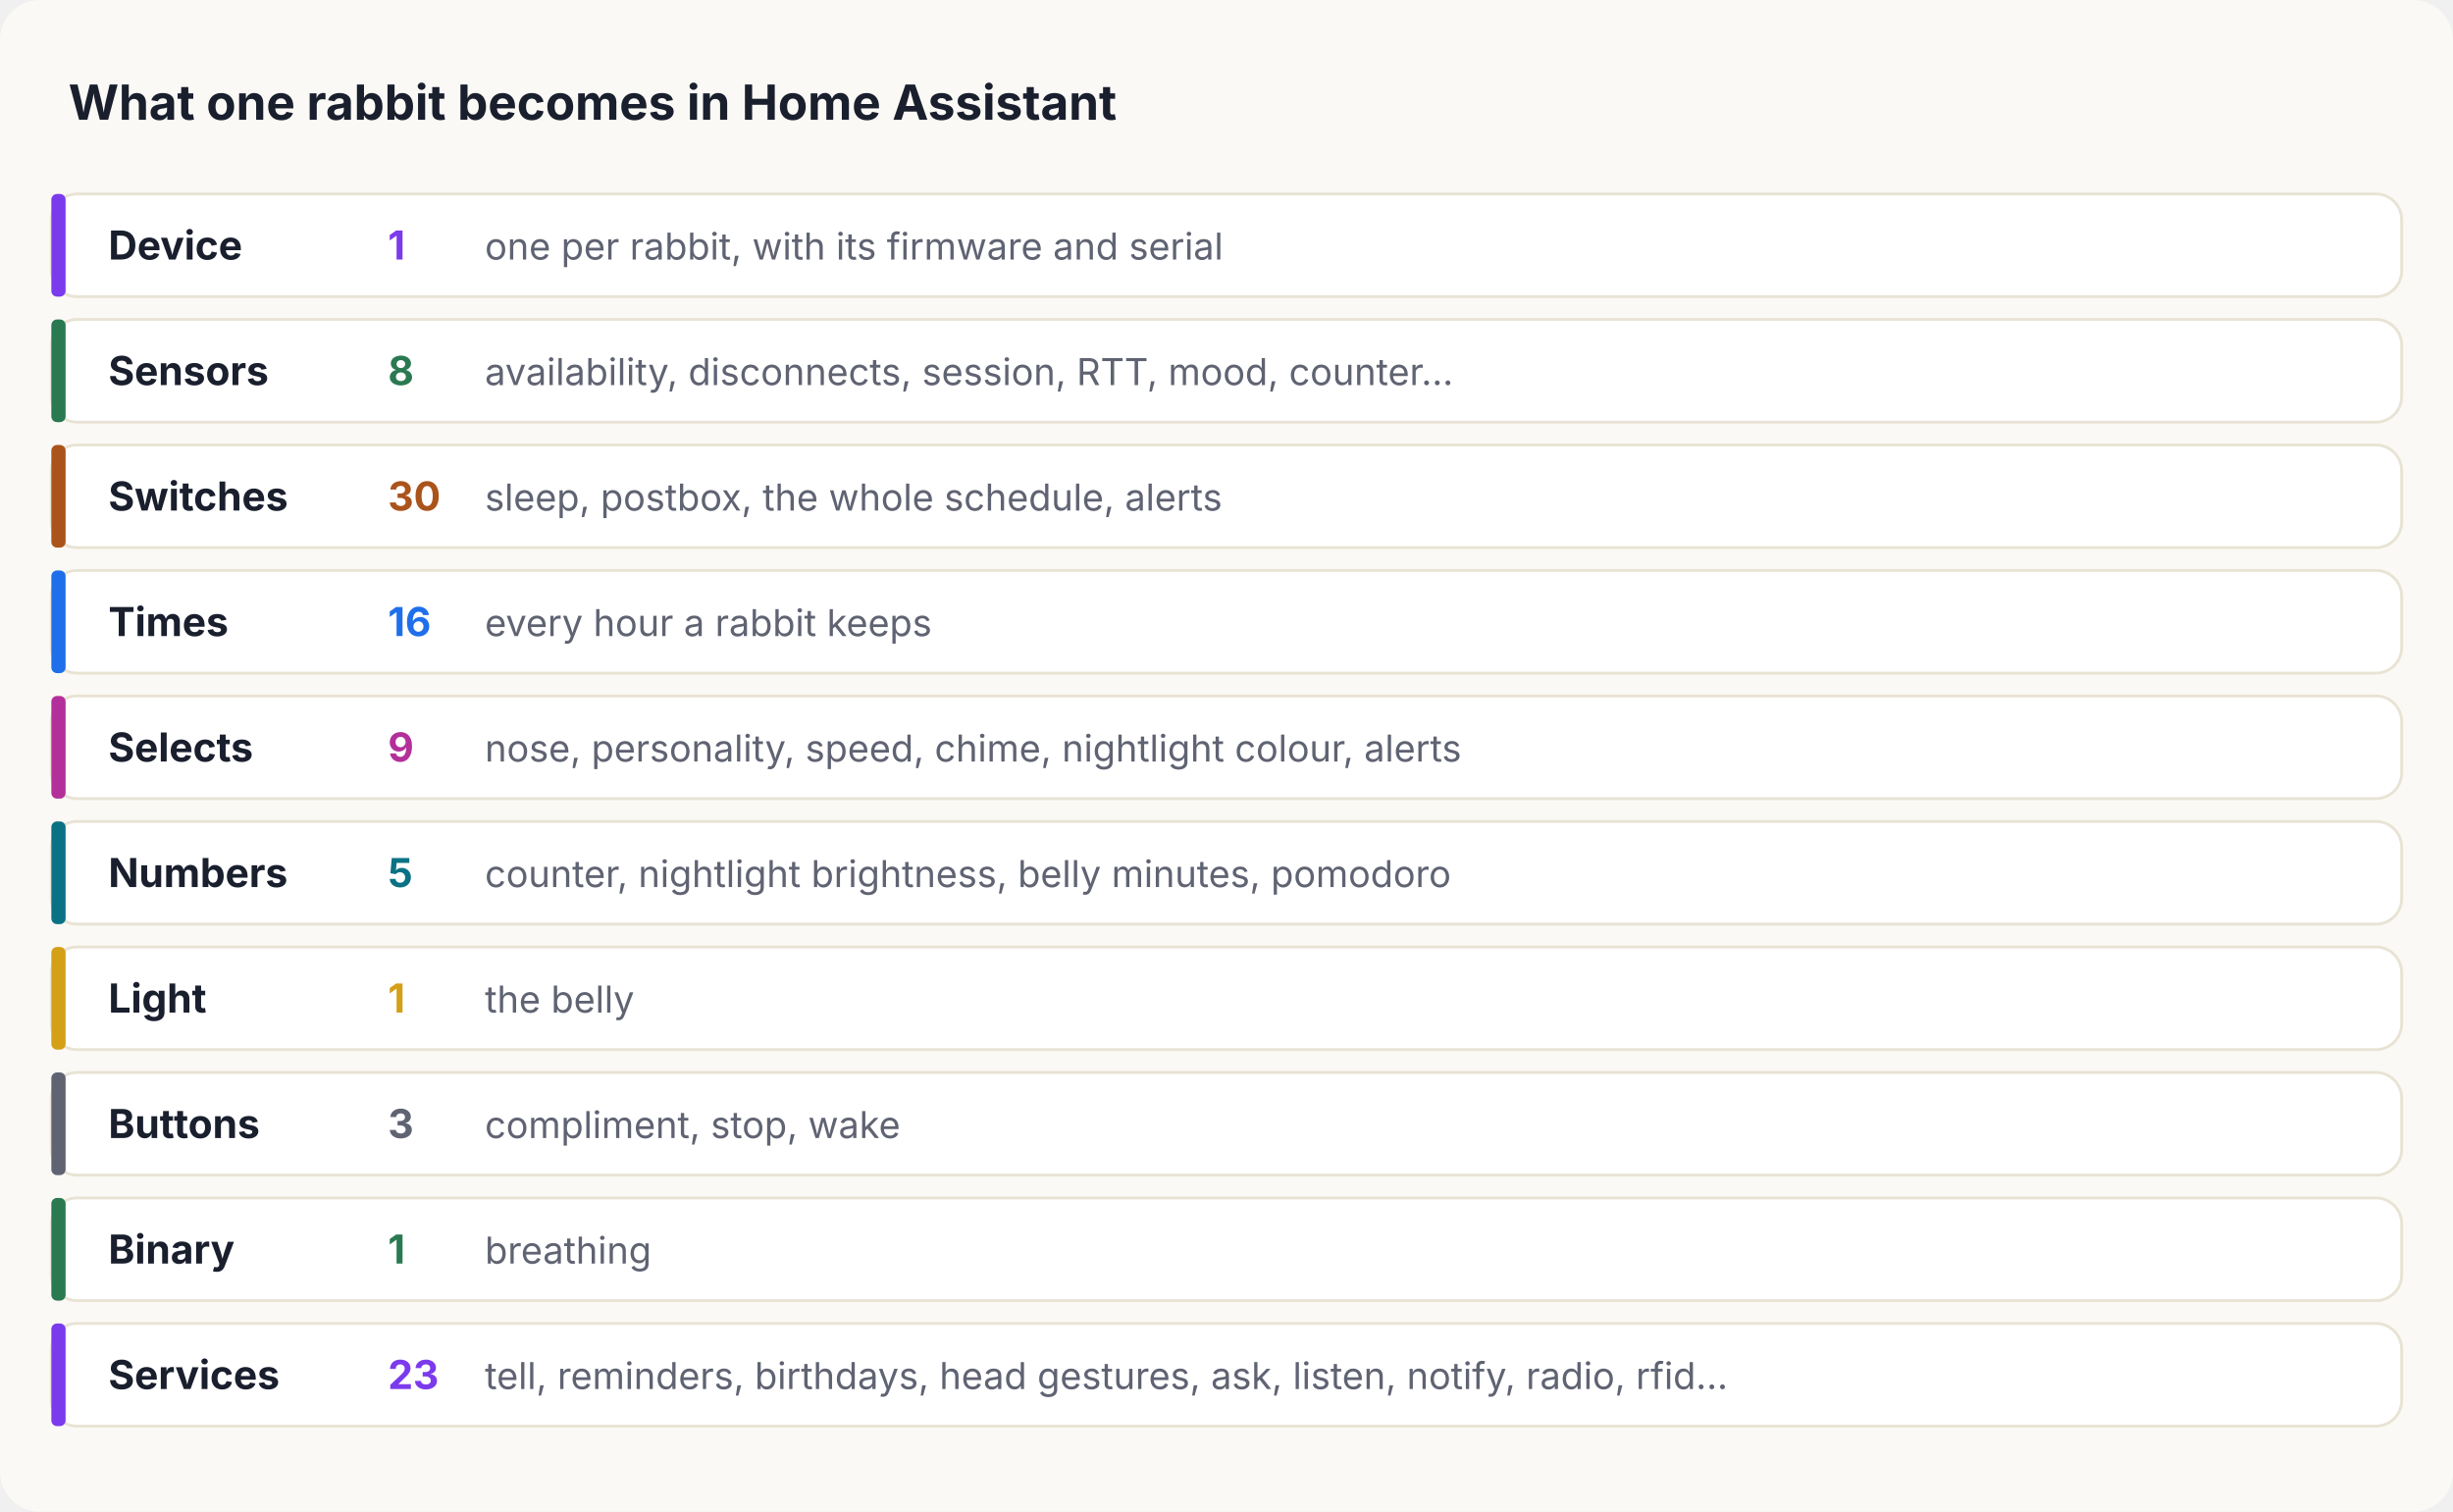
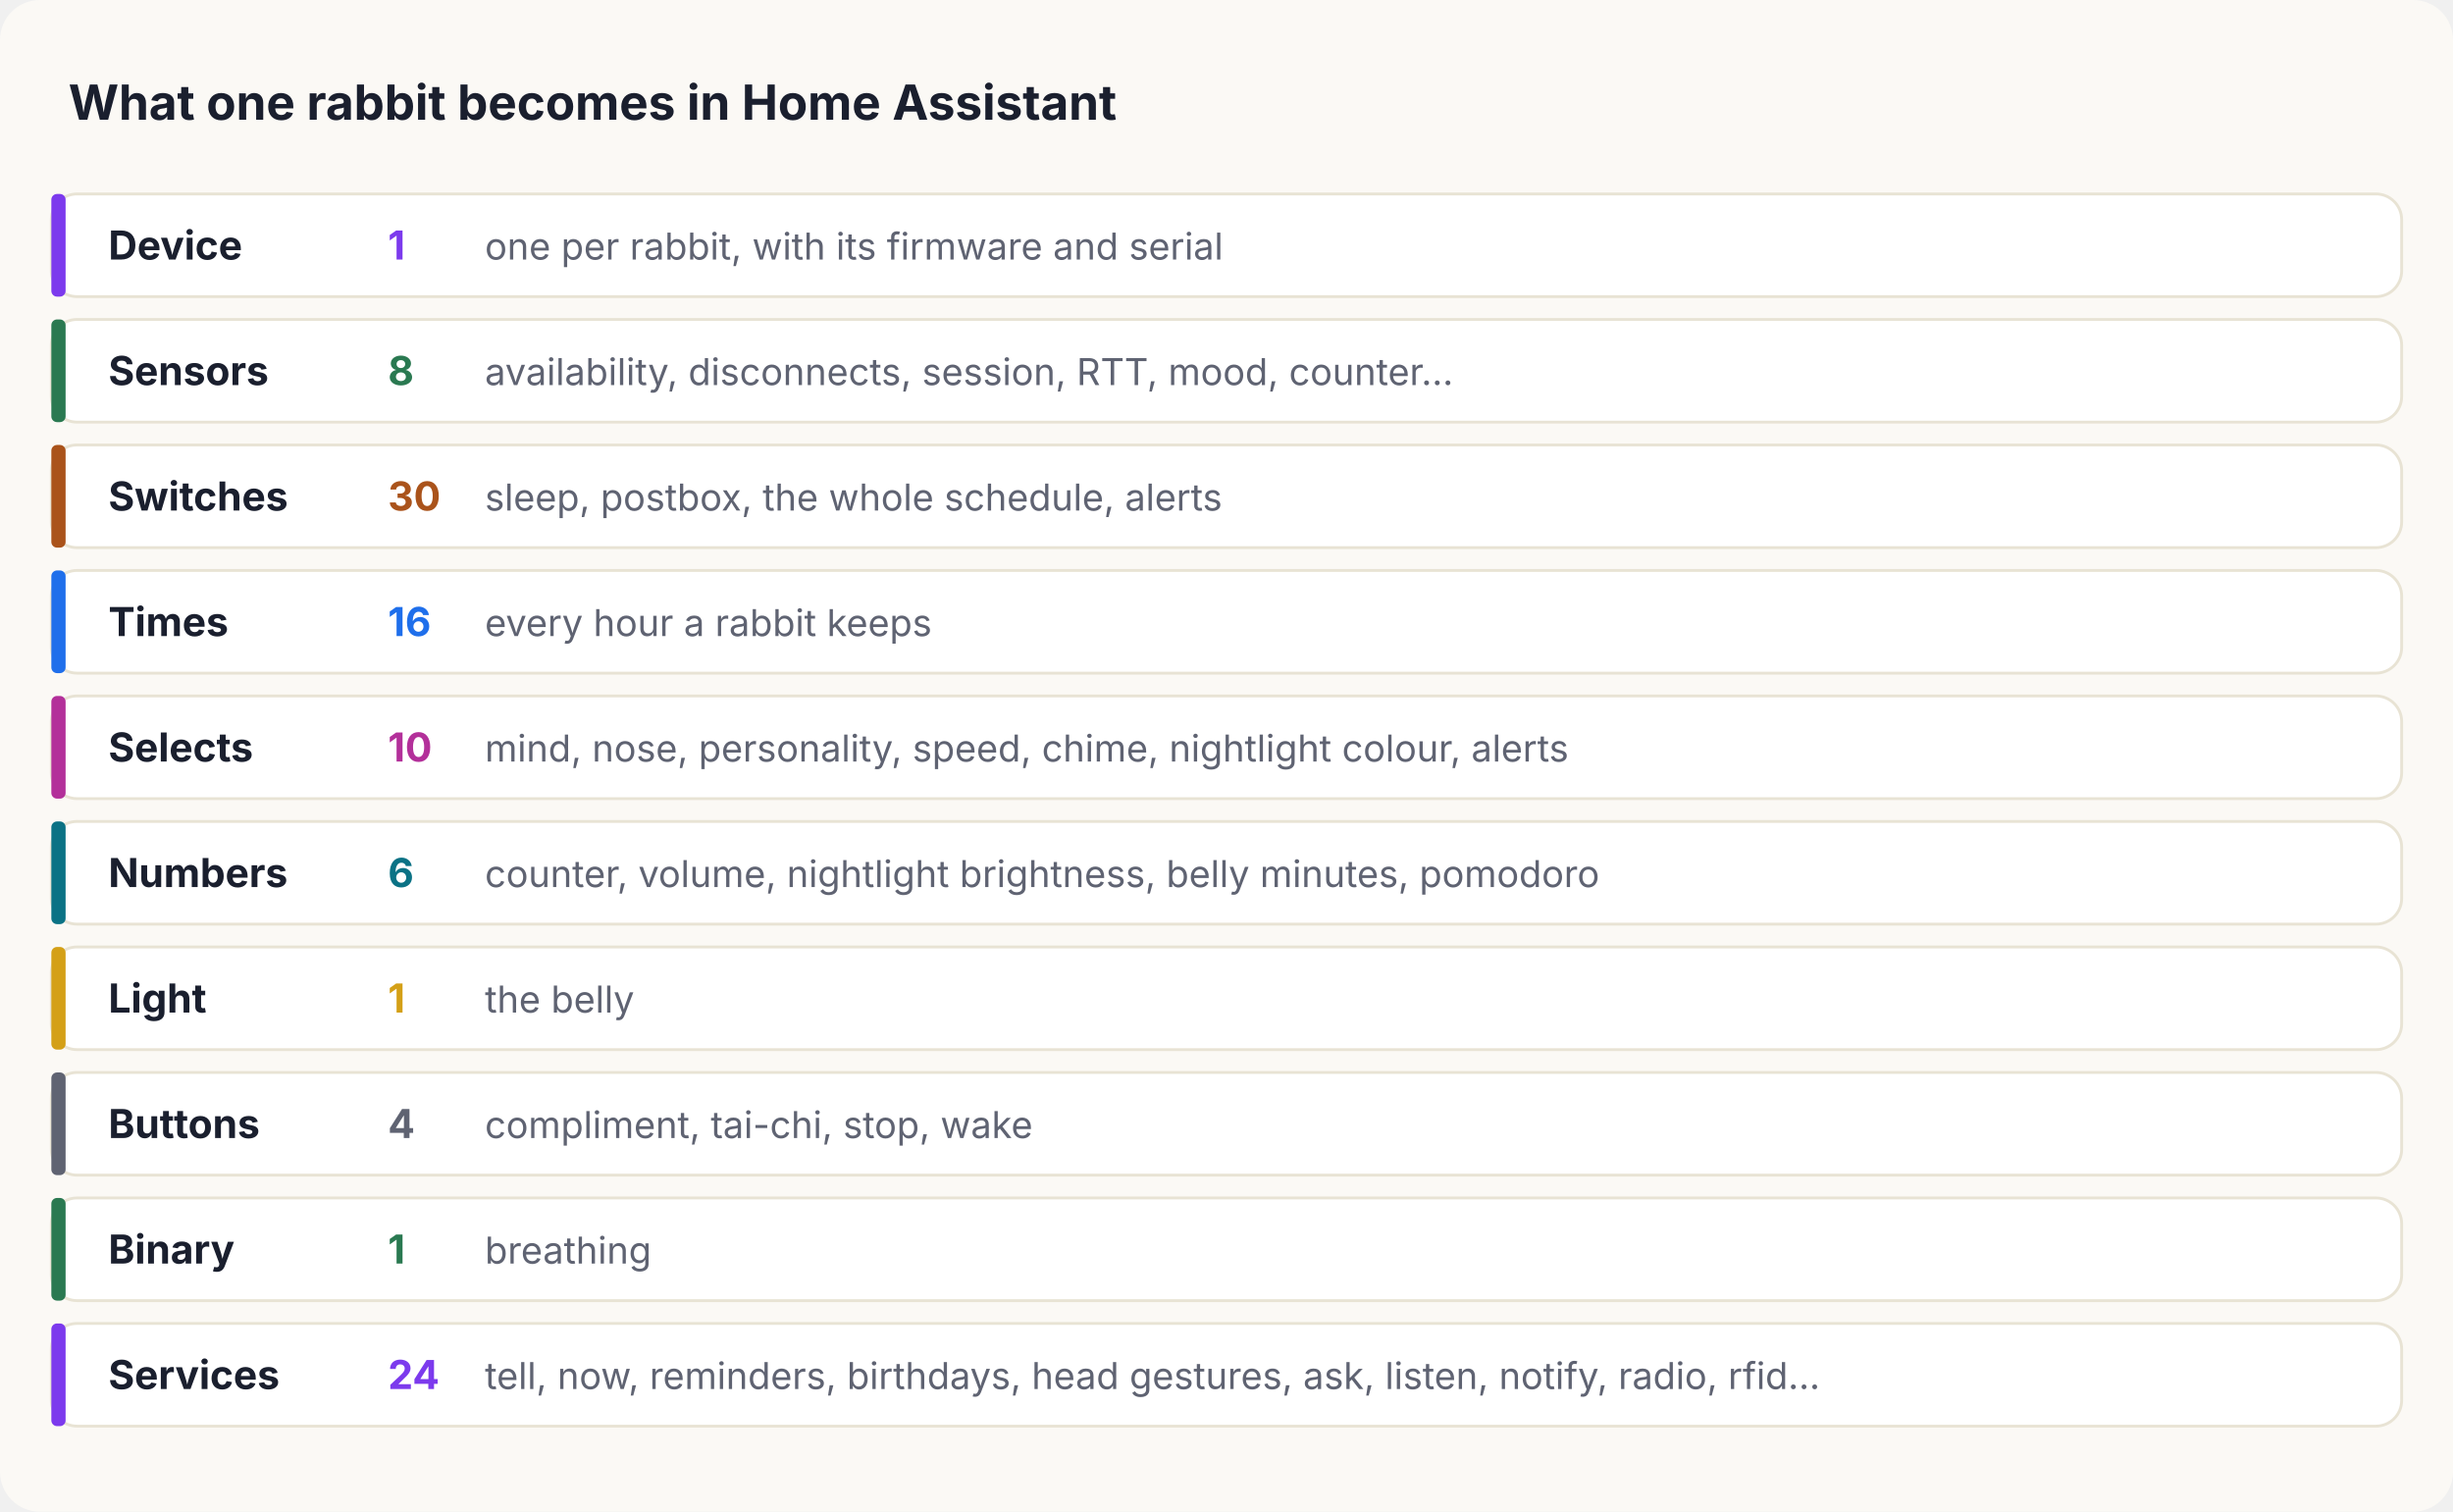
<svg xmlns="http://www.w3.org/2000/svg" width="860" height="530" viewBox="0 0 860 530" font-family="-apple-system,Segoe UI,system-ui,sans-serif">
  <rect width="860" height="530" rx="14" fill="#fbf9f5" />
  <text x="24" y="42" font-size="17" font-weight="700" fill="#1a1f2e">What one rabbit becomes in Home Assistant</text>
  <rect x="18" y="68" width="824" height="36" rx="9" fill="#ffffff" stroke="#e8e3d4" />
  <rect x="18" y="68" width="5" height="36" rx="2" fill="#7c3aed" />
  <text x="38" y="91" font-size="14" font-weight="650" fill="#1a1f2e">Device</text>
  <text x="136" y="91" font-size="14" font-weight="700" fill="#7c3aed">1</text>
  <text x="170" y="91" font-size="13" fill="#5f6372">one per rabbit, with its firmware and serial</text>
  <rect x="18" y="112" width="824" height="36" rx="9" fill="#ffffff" stroke="#e8e3d4" />
  <rect x="18" y="112" width="5" height="36" rx="2" fill="#2a7951" />
  <text x="38" y="135" font-size="14" font-weight="650" fill="#1a1f2e">Sensors</text>
  <text x="136" y="135" font-size="14" font-weight="700" fill="#2a7951">8</text>
  <text x="170" y="135" font-size="13" fill="#5f6372">availability, disconnects, session, RTT, mood, counter…</text>
  <rect x="18" y="156" width="824" height="36" rx="9" fill="#ffffff" stroke="#e8e3d4" />
  <rect x="18" y="156" width="5" height="36" rx="2" fill="#aa531b" />
  <text x="38" y="179" font-size="14" font-weight="650" fill="#1a1f2e">Switches</text>
  <text x="136" y="179" font-size="14" font-weight="700" fill="#aa531b">30</text>
  <text x="170" y="179" font-size="13" fill="#5f6372">sleep, postbox, the whole schedule, alerts</text>
  <rect x="18" y="200" width="824" height="36" rx="9" fill="#ffffff" stroke="#e8e3d4" />
  <rect x="18" y="200" width="5" height="36" rx="2" fill="#1f6feb" />
  <text x="38" y="223" font-size="14" font-weight="650" fill="#1a1f2e">Times</text>
  <text x="136" y="223" font-size="14" font-weight="700" fill="#1f6feb">16</text>
  <text x="170" y="223" font-size="13" fill="#5f6372">every hour a rabbit keeps</text>
  <rect x="18" y="244" width="824" height="36" rx="9" fill="#ffffff" stroke="#e8e3d4" />
  <rect x="18" y="244" width="5" height="36" rx="2" fill="#b3309a" />
  <text x="38" y="267" font-size="14" font-weight="650" fill="#1a1f2e">Selects</text>
-   <text x="136" y="267" font-size="14" font-weight="700" fill="#b3309a">9</text>
-   <text x="170" y="267" font-size="13" fill="#5f6372">nose, personality, speed, chime, nightlight colour, alerts</text>
+   <text x="136" y="267" font-size="14" font-weight="700" fill="#b3309a">10</text>
+   <text x="170" y="267" font-size="13" fill="#5f6372">mind, nose, personality, speed, chime, nightlight colour, alerts</text>
  <rect x="18" y="288" width="824" height="36" rx="9" fill="#ffffff" stroke="#e8e3d4" />
  <rect x="18" y="288" width="5" height="36" rx="2" fill="#0b7285" />
  <text x="38" y="311" font-size="14" font-weight="650" fill="#1a1f2e">Numbers</text>
-   <text x="136" y="311" font-size="14" font-weight="700" fill="#0b7285">5</text>
-   <text x="170" y="311" font-size="13" fill="#5f6372">counter, nightlight brightness, belly minutes, pomodoro</text>
+   <text x="136" y="311" font-size="14" font-weight="700" fill="#0b7285">6</text>
+   <text x="170" y="311" font-size="13" fill="#5f6372">counter, volume, nightlight brightness, belly minutes, pomodoro</text>
  <rect x="18" y="332" width="824" height="36" rx="9" fill="#ffffff" stroke="#e8e3d4" />
  <rect x="18" y="332" width="5" height="36" rx="2" fill="#d4a017" />
  <text x="38" y="355" font-size="14" font-weight="650" fill="#1a1f2e">Light</text>
  <text x="136" y="355" font-size="14" font-weight="700" fill="#d4a017">1</text>
  <text x="170" y="355" font-size="13" fill="#5f6372">the belly</text>
  <rect x="18" y="376" width="824" height="36" rx="9" fill="#ffffff" stroke="#e8e3d4" />
  <rect x="18" y="376" width="5" height="36" rx="2" fill="#5f6372" />
  <text x="38" y="399" font-size="14" font-weight="650" fill="#1a1f2e">Buttons</text>
-   <text x="136" y="399" font-size="14" font-weight="700" fill="#5f6372">3</text>
-   <text x="170" y="399" font-size="13" fill="#5f6372">compliment, stop, wake</text>
+   <text x="136" y="399" font-size="14" font-weight="700" fill="#5f6372">4</text>
+   <text x="170" y="399" font-size="13" fill="#5f6372">compliment, tai-chi, stop, wake</text>
  <rect x="18" y="420" width="824" height="36" rx="9" fill="#ffffff" stroke="#e8e3d4" />
  <rect x="18" y="420" width="5" height="36" rx="2" fill="#2a7951" />
  <text x="38" y="443" font-size="14" font-weight="650" fill="#1a1f2e">Binary</text>
  <text x="136" y="443" font-size="14" font-weight="700" fill="#2a7951">1</text>
  <text x="170" y="443" font-size="13" fill="#5f6372">breathing</text>
  <rect x="18" y="464" width="824" height="36" rx="9" fill="#ffffff" stroke="#e8e3d4" />
  <rect x="18" y="464" width="5" height="36" rx="2" fill="#7c3aed" />
  <text x="38" y="487" font-size="14" font-weight="650" fill="#1a1f2e">Services</text>
-   <text x="136" y="487" font-size="14" font-weight="700" fill="#7c3aed">23</text>
-   <text x="170" y="487" font-size="13" fill="#5f6372">tell, reminders, birthdays, head gestures, ask, listen, notify, radio, rfid…</text>
+   <text x="136" y="487" font-size="14" font-weight="700" fill="#7c3aed">24</text>
+   <text x="170" y="487" font-size="13" fill="#5f6372">tell, now, reminders, birthdays, head gestures, ask, listen, notify, radio, rfid…</text>
</svg>
